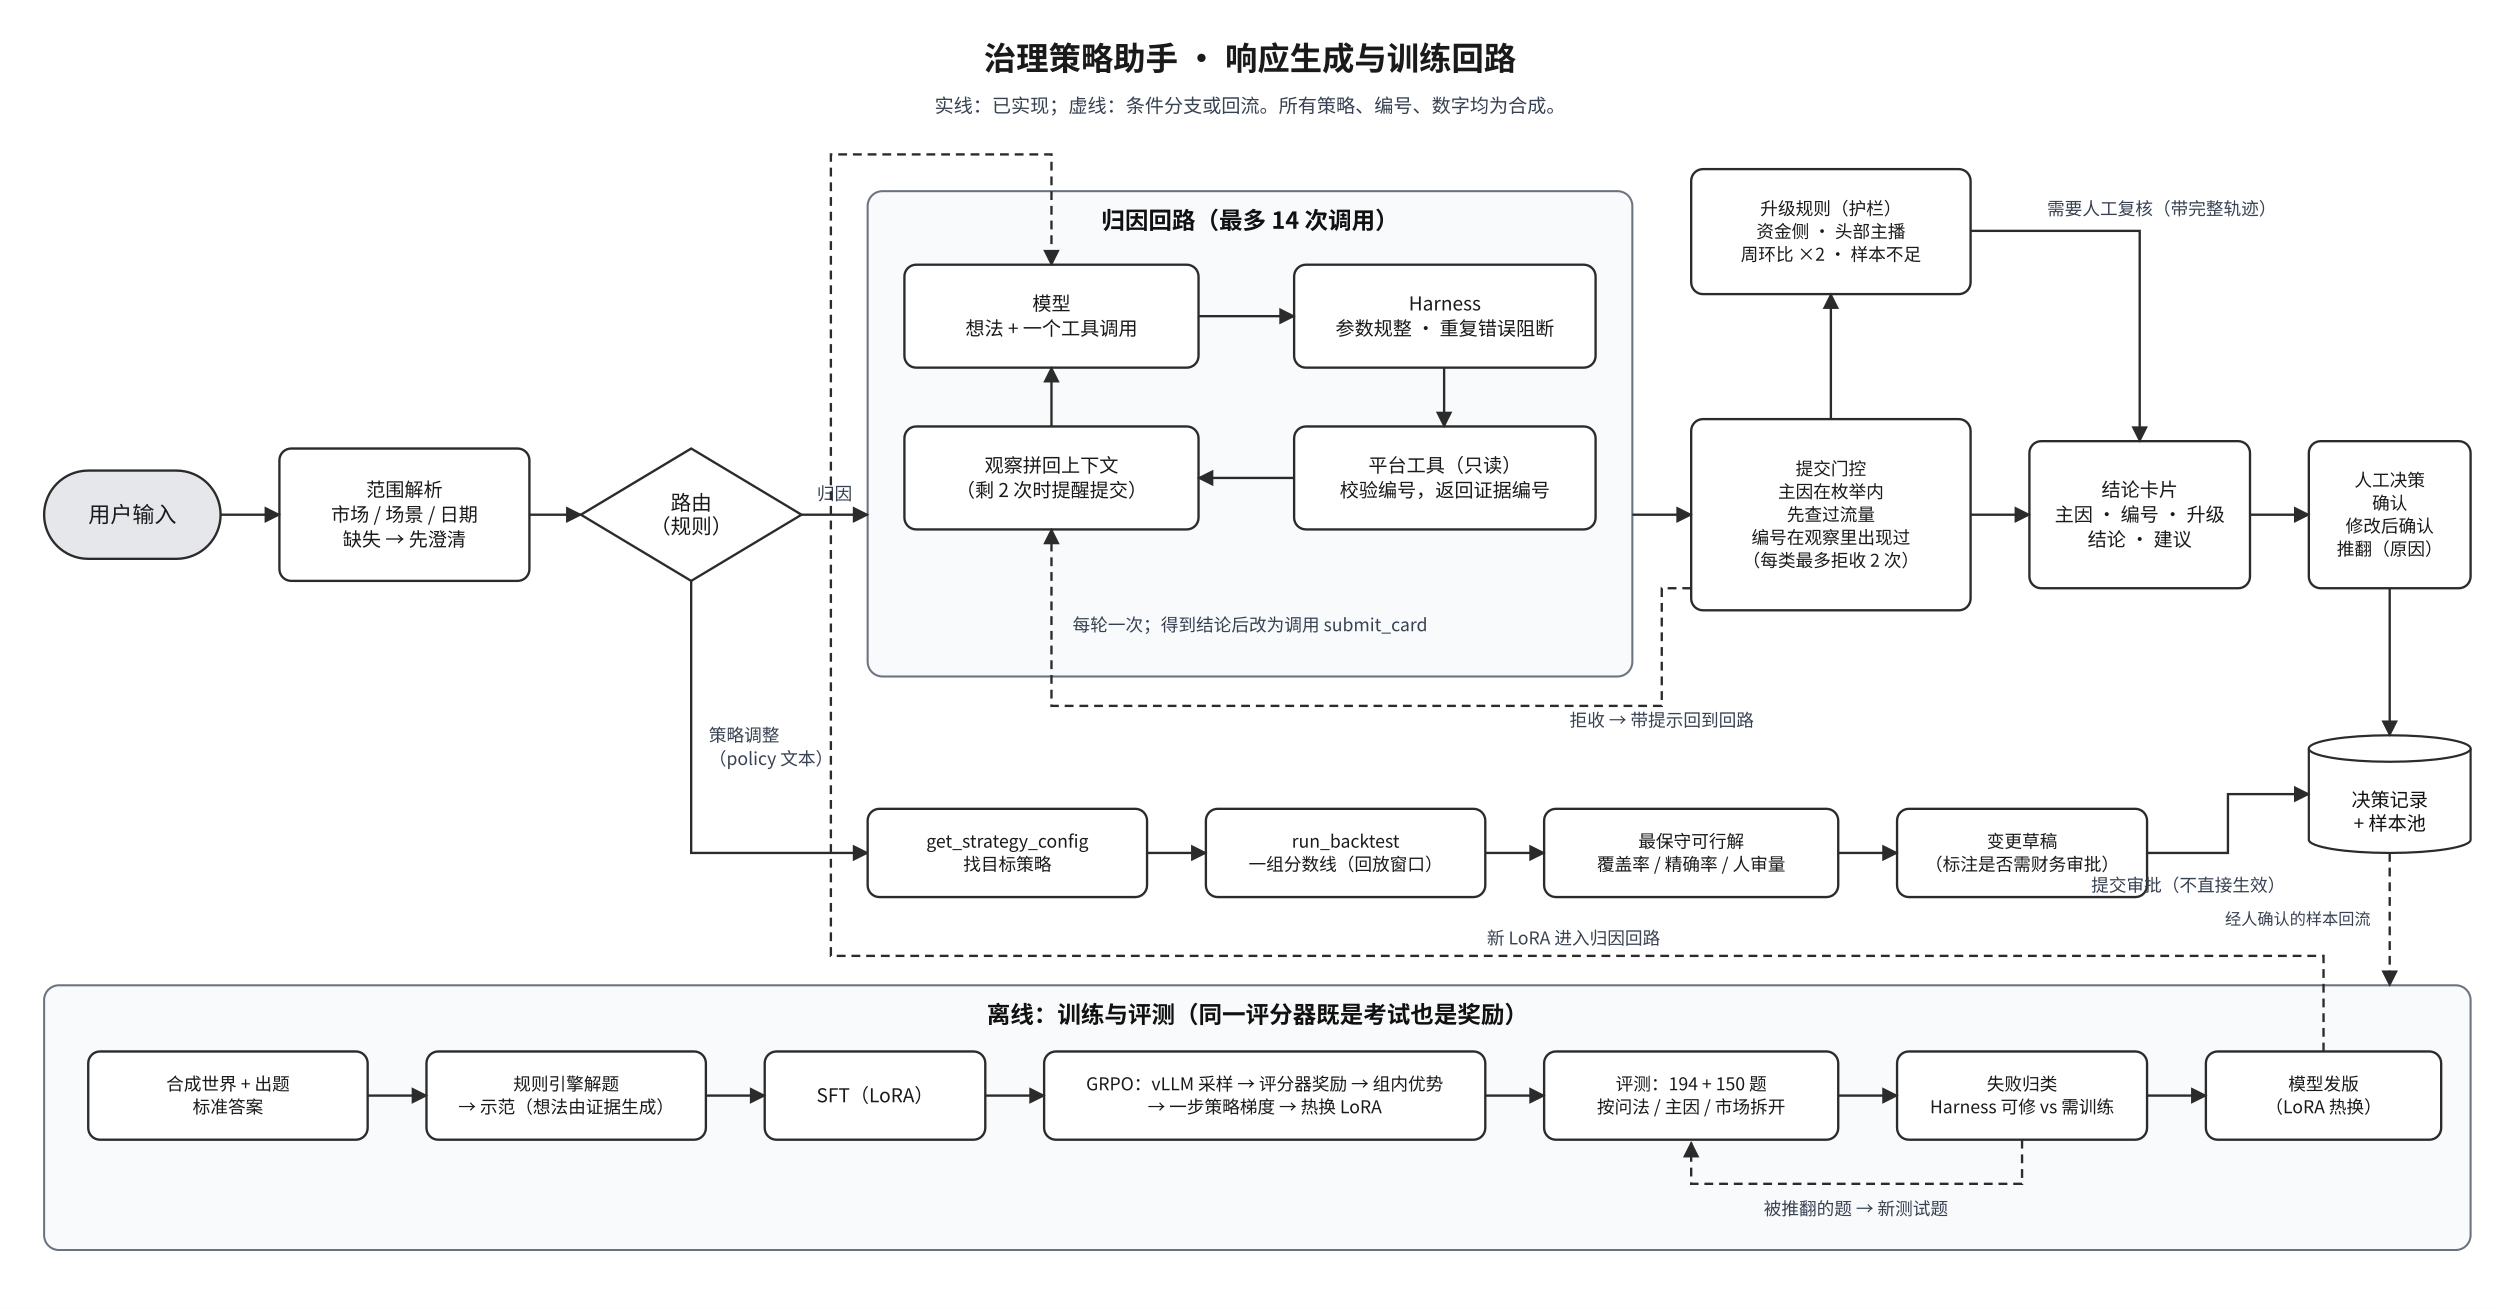
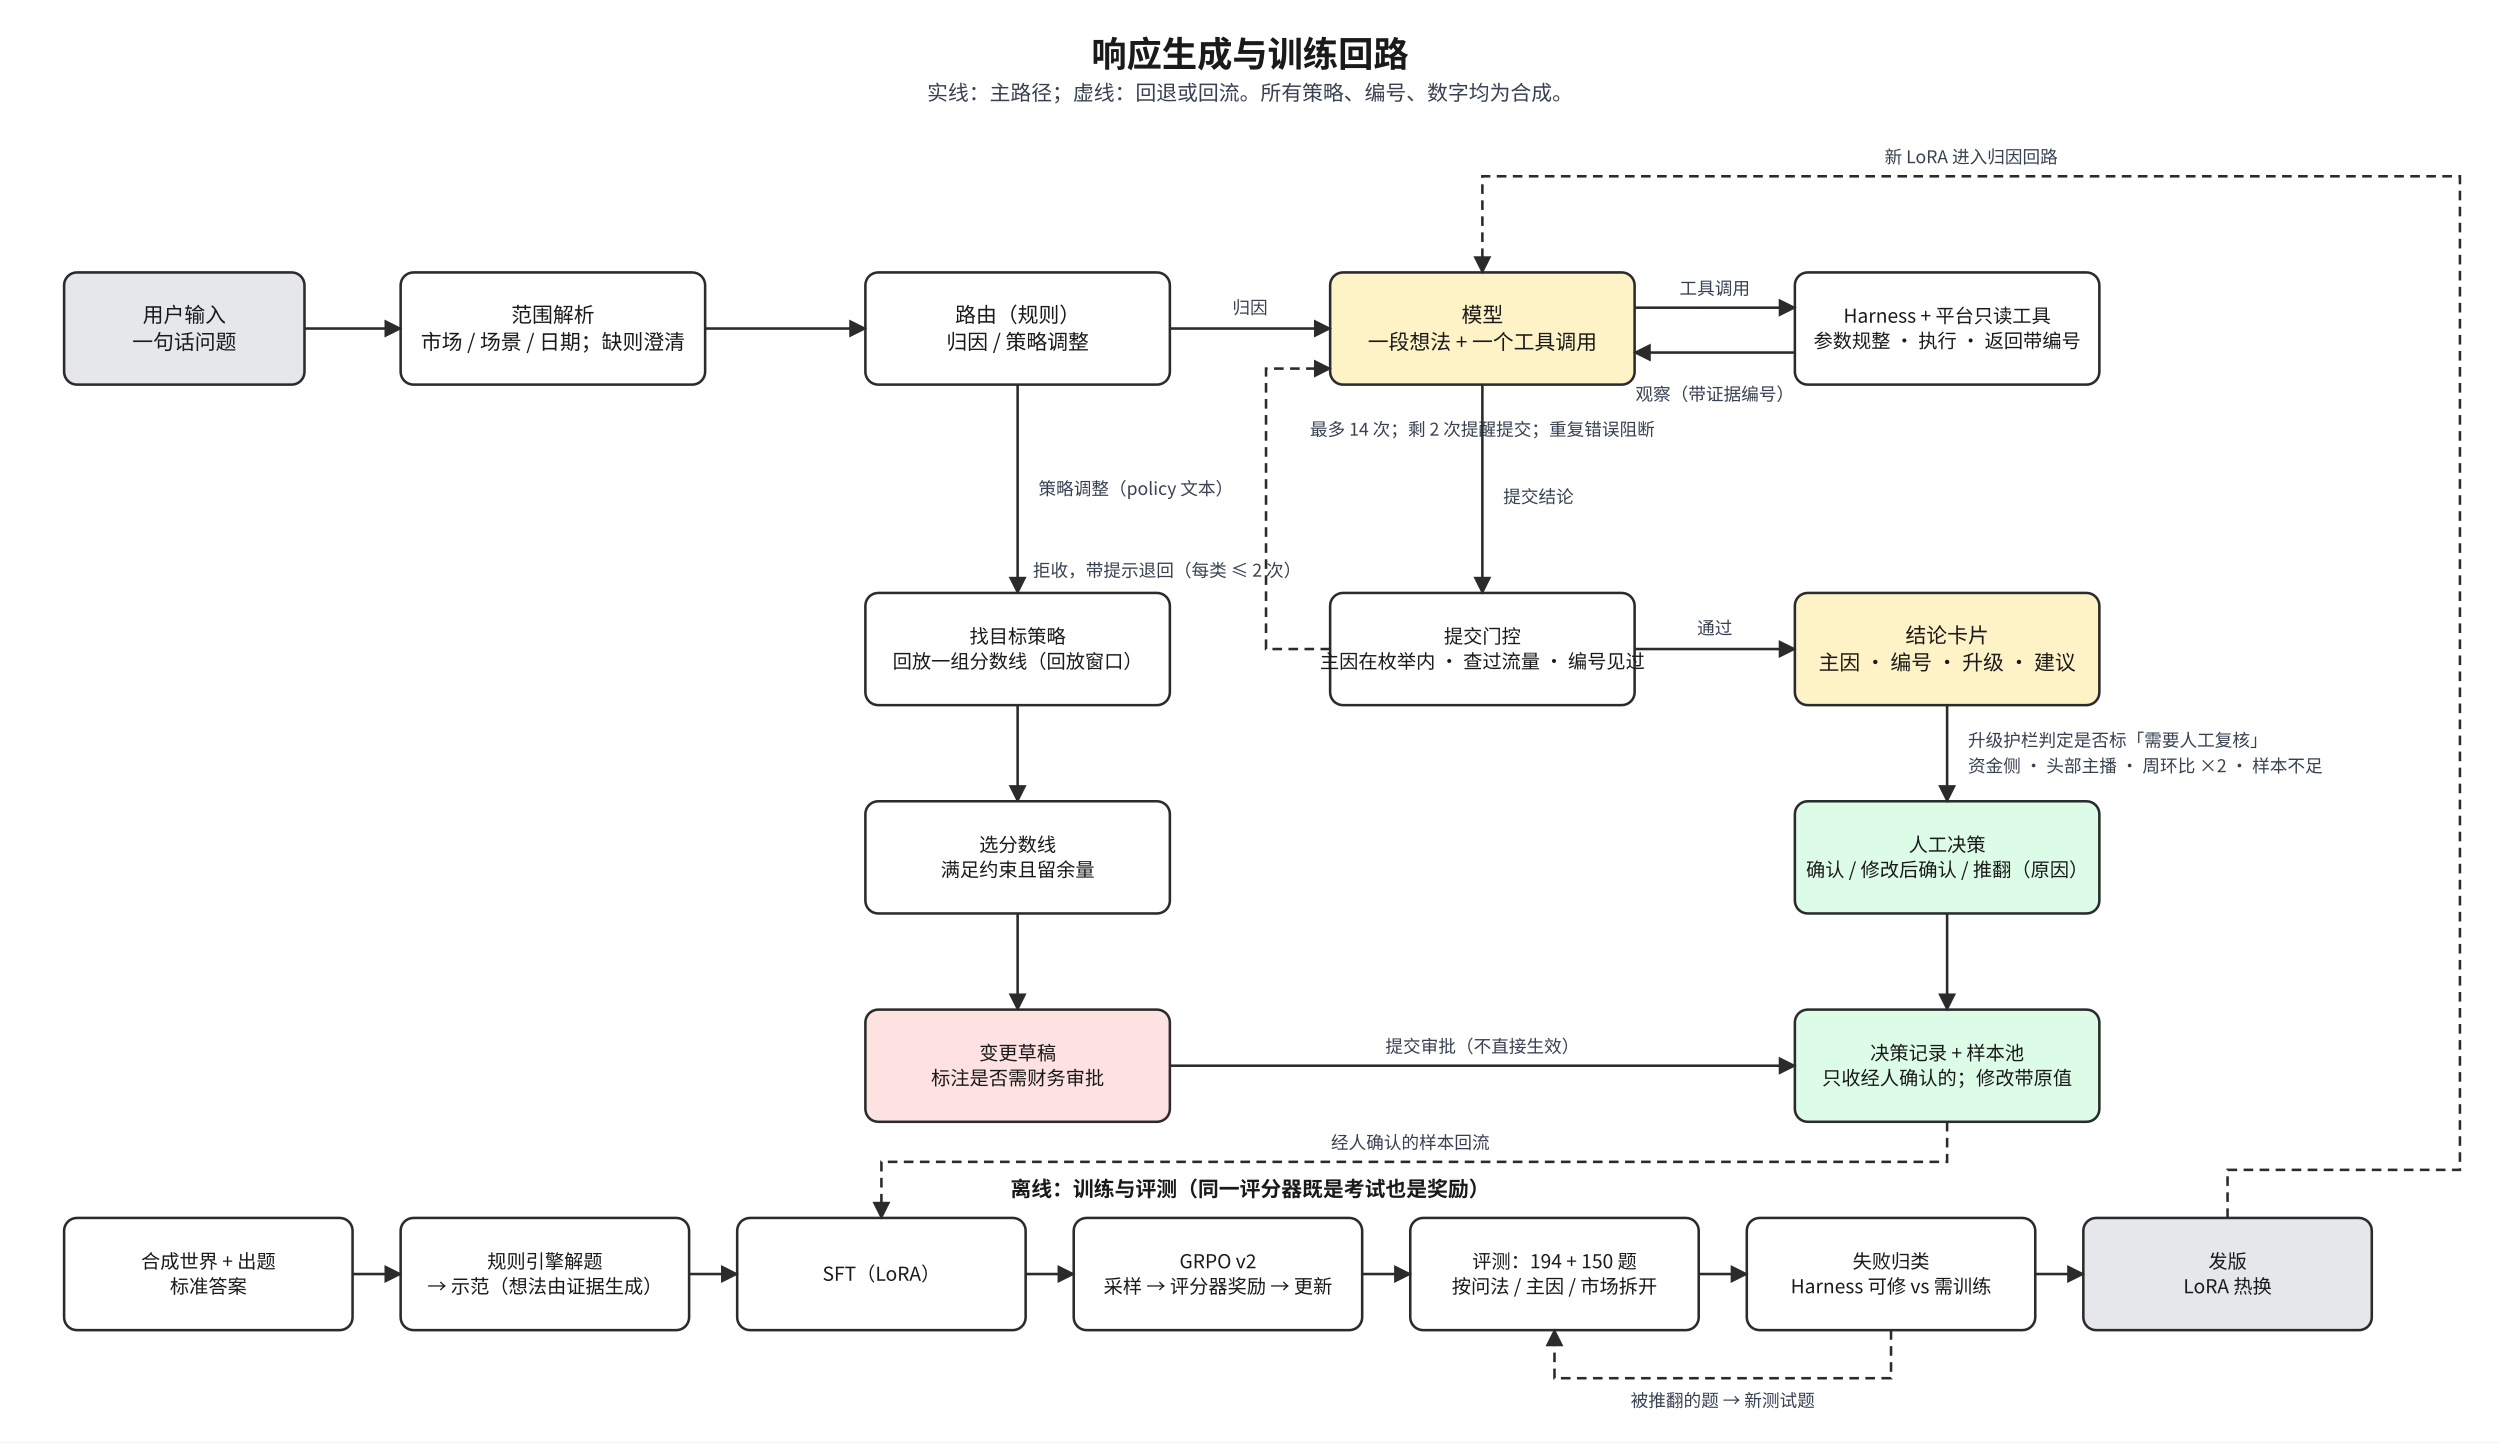
- <svg xmlns="http://www.w3.org/2000/svg" width="1700" height="890" viewBox="0 0 1700 890">
-   <rect x="0" y="0" width="1700" height="890" fill="#ffffff" />
+ <svg xmlns="http://www.w3.org/2000/svg" width="1560" height="900" viewBox="0 0 1560 900">
+   <rect x="0" y="0" width="1560" height="900" fill="#ffffff" />
  <defs>
    <marker id="arr" viewBox="0 0 10 10" refX="9" refY="5" markerWidth="7" markerHeight="7" orient="auto-start-reverse">
      <path d="M0,0 L10,5 L0,10 z" fill="#2b2b2b" />
    </marker>
  </defs>
-   <text x="850" y="40" text-anchor="middle" dominant-baseline="middle" font-family="'Noto Sans CJK SC','WenQuanYi Zen Hei','PingFang SC','Microsoft YaHei','Helvetica Neue',Arial,sans-serif" font-size="22" font-weight="600" fill="#1a1a1a">治理策略助手 · 响应生成与训练回路</text>
-   <text x="850" y="72" text-anchor="middle" dominant-baseline="middle" font-family="'Noto Sans CJK SC','WenQuanYi Zen Hei','PingFang SC','Microsoft YaHei','Helvetica Neue',Arial,sans-serif" font-size="13" font-weight="400" fill="#374151">实线：已实现；虚线：条件分支或回流。所有策略、编号、数字均为合成。</text>
-   <g transform="translate(0,-120)">
-     <rect x="30" y="440" width="120" height="60" rx="30" fill="#e5e7eb" stroke="#2b2b2b" stroke-width="1.6" />
-     <text x="90.0" y="470.0" text-anchor="middle" dominant-baseline="middle" font-family="'Noto Sans CJK SC','WenQuanYi Zen Hei','PingFang SC','Microsoft YaHei','Helvetica Neue',Arial,sans-serif" font-size="15" font-weight="400" fill="#1a1a1a">用户输入</text>
-     <rect x="190" y="425" width="170" height="90" rx="8" fill="#fff" stroke="#2b2b2b" stroke-width="1.6" />
-     <text x="275.0" y="453.1" text-anchor="middle" dominant-baseline="middle" font-family="'Noto Sans CJK SC','WenQuanYi Zen Hei','PingFang SC','Microsoft YaHei','Helvetica Neue',Arial,sans-serif" font-size="13" font-weight="400" fill="#1a1a1a">范围解析</text>
-     <text x="275.0" y="470.0" text-anchor="middle" dominant-baseline="middle" font-family="'Noto Sans CJK SC','WenQuanYi Zen Hei','PingFang SC','Microsoft YaHei','Helvetica Neue',Arial,sans-serif" font-size="13" font-weight="400" fill="#1a1a1a">市场 / 场景 / 日期</text>
-     <text x="275.0" y="486.9" text-anchor="middle" dominant-baseline="middle" font-family="'Noto Sans CJK SC','WenQuanYi Zen Hei','PingFang SC','Microsoft YaHei','Helvetica Neue',Arial,sans-serif" font-size="13" font-weight="400" fill="#1a1a1a">缺失 → 先澄清</text>
-     <polyline points="150,470 190,470" fill="none" stroke="#2b2b2b" stroke-width="1.6" marker-end="url(#arr)" />
-     <polygon points="470,425.0 545.0,470 470,515.0 395.0,470" fill="#fff" stroke="#2b2b2b" stroke-width="1.6" />
-     <text x="470" y="462.0" text-anchor="middle" dominant-baseline="middle" font-family="'Noto Sans CJK SC','WenQuanYi Zen Hei','PingFang SC','Microsoft YaHei','Helvetica Neue',Arial,sans-serif" font-size="14" font-weight="400" fill="#1a1a1a">路由</text>
-     <text x="470" y="478.0" text-anchor="middle" dominant-baseline="middle" font-family="'Noto Sans CJK SC','WenQuanYi Zen Hei','PingFang SC','Microsoft YaHei','Helvetica Neue',Arial,sans-serif" font-size="14" font-weight="400" fill="#1a1a1a">（规则）</text>
-     <polyline points="360,470 395,470" fill="none" stroke="#2b2b2b" stroke-width="1.6" marker-end="url(#arr)" />
-     <rect x="590" y="250" width="520" height="330" rx="10" fill="#f8fafc" stroke="#6b7280" stroke-width="1.4" />
-     <text x="850.0" y="270" text-anchor="middle" dominant-baseline="middle" font-family="'Noto Sans CJK SC','WenQuanYi Zen Hei','PingFang SC','Microsoft YaHei','Helvetica Neue',Arial,sans-serif" font-size="16" font-weight="600" fill="#111">归因回路（最多 14 次调用）</text>
-     <rect x="615" y="300" width="200" height="70" rx="8" fill="#fff" stroke="#2b2b2b" stroke-width="1.6" />
-     <text x="715.0" y="326.55" text-anchor="middle" dominant-baseline="middle" font-family="'Noto Sans CJK SC','WenQuanYi Zen Hei','PingFang SC','Microsoft YaHei','Helvetica Neue',Arial,sans-serif" font-size="13" font-weight="400" fill="#1a1a1a">模型</text>
-     <text x="715.0" y="343.45" text-anchor="middle" dominant-baseline="middle" font-family="'Noto Sans CJK SC','WenQuanYi Zen Hei','PingFang SC','Microsoft YaHei','Helvetica Neue',Arial,sans-serif" font-size="13" font-weight="400" fill="#1a1a1a">想法 + 一个工具调用</text>
-     <rect x="880" y="300" width="205" height="70" rx="8" fill="#fff" stroke="#2b2b2b" stroke-width="1.6" />
-     <text x="982.5" y="326.55" text-anchor="middle" dominant-baseline="middle" font-family="'Noto Sans CJK SC','WenQuanYi Zen Hei','PingFang SC','Microsoft YaHei','Helvetica Neue',Arial,sans-serif" font-size="13" font-weight="400" fill="#1a1a1a">Harness</text>
-     <text x="982.5" y="343.45" text-anchor="middle" dominant-baseline="middle" font-family="'Noto Sans CJK SC','WenQuanYi Zen Hei','PingFang SC','Microsoft YaHei','Helvetica Neue',Arial,sans-serif" font-size="13" font-weight="400" fill="#1a1a1a">参数规整 · 重复错误阻断</text>
-     <rect x="880" y="410" width="205" height="70" rx="8" fill="#fff" stroke="#2b2b2b" stroke-width="1.6" />
-     <text x="982.5" y="436.55" text-anchor="middle" dominant-baseline="middle" font-family="'Noto Sans CJK SC','WenQuanYi Zen Hei','PingFang SC','Microsoft YaHei','Helvetica Neue',Arial,sans-serif" font-size="13" font-weight="400" fill="#1a1a1a">平台工具（只读）</text>
-     <text x="982.5" y="453.45" text-anchor="middle" dominant-baseline="middle" font-family="'Noto Sans CJK SC','WenQuanYi Zen Hei','PingFang SC','Microsoft YaHei','Helvetica Neue',Arial,sans-serif" font-size="13" font-weight="400" fill="#1a1a1a">校验编号，返回证据编号</text>
-     <rect x="615" y="410" width="200" height="70" rx="8" fill="#fff" stroke="#2b2b2b" stroke-width="1.6" />
-     <text x="715.0" y="436.55" text-anchor="middle" dominant-baseline="middle" font-family="'Noto Sans CJK SC','WenQuanYi Zen Hei','PingFang SC','Microsoft YaHei','Helvetica Neue',Arial,sans-serif" font-size="13" font-weight="400" fill="#1a1a1a">观察拼回上下文</text>
-     <text x="715.0" y="453.45" text-anchor="middle" dominant-baseline="middle" font-family="'Noto Sans CJK SC','WenQuanYi Zen Hei','PingFang SC','Microsoft YaHei','Helvetica Neue',Arial,sans-serif" font-size="13" font-weight="400" fill="#1a1a1a">（剩 2 次时提醒提交）</text>
-     <polyline points="815,335 880,335" fill="none" stroke="#2b2b2b" stroke-width="1.6" marker-end="url(#arr)" />
-     <polyline points="982,370 982,410" fill="none" stroke="#2b2b2b" stroke-width="1.6" marker-end="url(#arr)" />
-     <polyline points="880,445 815,445" fill="none" stroke="#2b2b2b" stroke-width="1.6" marker-end="url(#arr)" />
-     <polyline points="715,410 715,370" fill="none" stroke="#2b2b2b" stroke-width="1.6" marker-end="url(#arr)" />
-     <text x="850" y="545" text-anchor="middle" dominant-baseline="middle" font-family="'Noto Sans CJK SC','WenQuanYi Zen Hei','PingFang SC','Microsoft YaHei','Helvetica Neue',Arial,sans-serif" font-size="12" font-weight="400" fill="#374151">每轮一次；得到结论后改为调用 submit_card</text>
-     <polyline points="545,470 590,470" fill="none" stroke="#2b2b2b" stroke-width="1.6" marker-end="url(#arr)" />
-     <text x="567.5" y="460.0" text-anchor="middle" font-family="'Noto Sans CJK SC','WenQuanYi Zen Hei','PingFang SC','Microsoft YaHei','Helvetica Neue',Arial,sans-serif" font-size="12" fill="#374151">归因</text>
-     <rect x="1150" y="405" width="190" height="130" rx="8" fill="#fff" stroke="#2b2b2b" stroke-width="1.6" />
-     <text x="1245.0" y="438.8" text-anchor="middle" dominant-baseline="middle" font-family="'Noto Sans CJK SC','WenQuanYi Zen Hei','PingFang SC','Microsoft YaHei','Helvetica Neue',Arial,sans-serif" font-size="12" font-weight="400" fill="#1a1a1a">提交门控</text>
-     <text x="1245.0" y="454.4" text-anchor="middle" dominant-baseline="middle" font-family="'Noto Sans CJK SC','WenQuanYi Zen Hei','PingFang SC','Microsoft YaHei','Helvetica Neue',Arial,sans-serif" font-size="12" font-weight="400" fill="#1a1a1a">主因在枚举内</text>
-     <text x="1245.0" y="470.0" text-anchor="middle" dominant-baseline="middle" font-family="'Noto Sans CJK SC','WenQuanYi Zen Hei','PingFang SC','Microsoft YaHei','Helvetica Neue',Arial,sans-serif" font-size="12" font-weight="400" fill="#1a1a1a">先查过流量</text>
-     <text x="1245.0" y="485.6" text-anchor="middle" dominant-baseline="middle" font-family="'Noto Sans CJK SC','WenQuanYi Zen Hei','PingFang SC','Microsoft YaHei','Helvetica Neue',Arial,sans-serif" font-size="12" font-weight="400" fill="#1a1a1a">编号在观察里出现过</text>
-     <text x="1245.0" y="501.2" text-anchor="middle" dominant-baseline="middle" font-family="'Noto Sans CJK SC','WenQuanYi Zen Hei','PingFang SC','Microsoft YaHei','Helvetica Neue',Arial,sans-serif" font-size="12" font-weight="400" fill="#1a1a1a">（每类最多拒收 2 次）</text>
-     <polyline points="1110,470 1150,470" fill="none" stroke="#2b2b2b" stroke-width="1.6" marker-end="url(#arr)" />
-     <polyline points="1150,520 1130,520 1130,600 715,600 715,480" fill="none" stroke="#2b2b2b" stroke-width="1.6" marker-end="url(#arr)" stroke-dasharray="6,4" />
-     <text x="1130" y="614" text-anchor="middle" font-family="'Noto Sans CJK SC','WenQuanYi Zen Hei','PingFang SC','Microsoft YaHei','Helvetica Neue',Arial,sans-serif" font-size="12" fill="#374151">拒收 → 带提示回到回路</text>
-     <rect x="1150" y="235" width="190" height="85" rx="8" fill="#fff" stroke="#2b2b2b" stroke-width="1.6" />
-     <text x="1245.0" y="261.9" text-anchor="middle" dominant-baseline="middle" font-family="'Noto Sans CJK SC','WenQuanYi Zen Hei','PingFang SC','Microsoft YaHei','Helvetica Neue',Arial,sans-serif" font-size="12" font-weight="400" fill="#1a1a1a">升级规则（护栏）</text>
-     <text x="1245.0" y="277.5" text-anchor="middle" dominant-baseline="middle" font-family="'Noto Sans CJK SC','WenQuanYi Zen Hei','PingFang SC','Microsoft YaHei','Helvetica Neue',Arial,sans-serif" font-size="12" font-weight="400" fill="#1a1a1a">资金侧 · 头部主播</text>
-     <text x="1245.0" y="293.1" text-anchor="middle" dominant-baseline="middle" font-family="'Noto Sans CJK SC','WenQuanYi Zen Hei','PingFang SC','Microsoft YaHei','Helvetica Neue',Arial,sans-serif" font-size="12" font-weight="400" fill="#1a1a1a">周环比 ×2 · 样本不足</text>
-     <polyline points="1245,405 1245,320" fill="none" stroke="#2b2b2b" stroke-width="1.6" marker-end="url(#arr)" />
-     <rect x="1380" y="420" width="150" height="100" rx="8" fill="#fff" stroke="#2b2b2b" stroke-width="1.6" />
-     <text x="1455.0" y="453.1" text-anchor="middle" dominant-baseline="middle" font-family="'Noto Sans CJK SC','WenQuanYi Zen Hei','PingFang SC','Microsoft YaHei','Helvetica Neue',Arial,sans-serif" font-size="13" font-weight="400" fill="#1a1a1a">结论卡片</text>
-     <text x="1455.0" y="470.0" text-anchor="middle" dominant-baseline="middle" font-family="'Noto Sans CJK SC','WenQuanYi Zen Hei','PingFang SC','Microsoft YaHei','Helvetica Neue',Arial,sans-serif" font-size="13" font-weight="400" fill="#1a1a1a">主因 · 编号 · 升级</text>
-     <text x="1455.0" y="486.9" text-anchor="middle" dominant-baseline="middle" font-family="'Noto Sans CJK SC','WenQuanYi Zen Hei','PingFang SC','Microsoft YaHei','Helvetica Neue',Arial,sans-serif" font-size="13" font-weight="400" fill="#1a1a1a">结论 · 建议</text>
-     <polyline points="1340,470 1380,470" fill="none" stroke="#2b2b2b" stroke-width="1.6" marker-end="url(#arr)" />
-     <polyline points="1340,277 1455,277 1455,420" fill="none" stroke="#2b2b2b" stroke-width="1.6" marker-end="url(#arr)" />
-     <text x="1470" y="262" text-anchor="middle" dominant-baseline="middle" font-family="'Noto Sans CJK SC','WenQuanYi Zen Hei','PingFang SC','Microsoft YaHei','Helvetica Neue',Arial,sans-serif" font-size="12" font-weight="400" fill="#374151">需要人工复核（带完整轨迹）</text>
-     <rect x="1570" y="420" width="110" height="100" rx="8" fill="#fff" stroke="#2b2b2b" stroke-width="1.6" />
-     <text x="1625.0" y="446.6" text-anchor="middle" dominant-baseline="middle" font-family="'Noto Sans CJK SC','WenQuanYi Zen Hei','PingFang SC','Microsoft YaHei','Helvetica Neue',Arial,sans-serif" font-size="12" font-weight="400" fill="#1a1a1a">人工决策</text>
-     <text x="1625.0" y="462.2" text-anchor="middle" dominant-baseline="middle" font-family="'Noto Sans CJK SC','WenQuanYi Zen Hei','PingFang SC','Microsoft YaHei','Helvetica Neue',Arial,sans-serif" font-size="12" font-weight="400" fill="#1a1a1a">确认</text>
-     <text x="1625.0" y="477.8" text-anchor="middle" dominant-baseline="middle" font-family="'Noto Sans CJK SC','WenQuanYi Zen Hei','PingFang SC','Microsoft YaHei','Helvetica Neue',Arial,sans-serif" font-size="12" font-weight="400" fill="#1a1a1a">修改后确认</text>
-     <text x="1625.0" y="493.4" text-anchor="middle" dominant-baseline="middle" font-family="'Noto Sans CJK SC','WenQuanYi Zen Hei','PingFang SC','Microsoft YaHei','Helvetica Neue',Arial,sans-serif" font-size="12" font-weight="400" fill="#1a1a1a">推翻（原因）</text>
-     <polyline points="1530,470 1570,470" fill="none" stroke="#2b2b2b" stroke-width="1.6" marker-end="url(#arr)" />
-     <path d="M1570,629 v62 a55.0,9 0 0 0 110,0 v-62" fill="#fff" stroke="#2b2b2b" stroke-width="1.5" />
-     <ellipse cx="1625.0" cy="629" rx="55.0" ry="9" fill="#fff" stroke="#2b2b2b" stroke-width="1.5" />
-     <text x="1625.0" y="664.0" text-anchor="middle" dominant-baseline="middle" font-family="'Noto Sans CJK SC','WenQuanYi Zen Hei','PingFang SC','Microsoft YaHei','Helvetica Neue',Arial,sans-serif" font-size="13" fill="#111">决策记录</text>
-     <text x="1625.0" y="680.0" text-anchor="middle" dominant-baseline="middle" font-family="'Noto Sans CJK SC','WenQuanYi Zen Hei','PingFang SC','Microsoft YaHei','Helvetica Neue',Arial,sans-serif" font-size="13" fill="#111">+ 样本池</text>
-     <polyline points="1625,520 1625,620" fill="none" stroke="#2b2b2b" stroke-width="1.6" marker-end="url(#arr)" />
-     <polyline points="470,515 470,700 590,700" fill="none" stroke="#2b2b2b" stroke-width="1.6" marker-end="url(#arr)" />
-     <text x="482" y="620" text-anchor="start" dominant-baseline="middle" font-family="'Noto Sans CJK SC','WenQuanYi Zen Hei','PingFang SC','Microsoft YaHei','Helvetica Neue',Arial,sans-serif" font-size="12" font-weight="400" fill="#374151">策略调整</text>
-     <text x="482" y="636" text-anchor="start" dominant-baseline="middle" font-family="'Noto Sans CJK SC','WenQuanYi Zen Hei','PingFang SC','Microsoft YaHei','Helvetica Neue',Arial,sans-serif" font-size="12" font-weight="400" fill="#374151">（policy 文本）</text>
-     <rect x="590" y="670" width="190" height="60" rx="8" fill="#fff" stroke="#2b2b2b" stroke-width="1.6" />
-     <text x="685.0" y="692.2" text-anchor="middle" dominant-baseline="middle" font-family="'Noto Sans CJK SC','WenQuanYi Zen Hei','PingFang SC','Microsoft YaHei','Helvetica Neue',Arial,sans-serif" font-size="12" font-weight="400" fill="#1a1a1a">get_strategy_config</text>
-     <text x="685.0" y="707.8" text-anchor="middle" dominant-baseline="middle" font-family="'Noto Sans CJK SC','WenQuanYi Zen Hei','PingFang SC','Microsoft YaHei','Helvetica Neue',Arial,sans-serif" font-size="12" font-weight="400" fill="#1a1a1a">找目标策略</text>
-     <rect x="820" y="670" width="190" height="60" rx="8" fill="#fff" stroke="#2b2b2b" stroke-width="1.6" />
-     <text x="915.0" y="692.2" text-anchor="middle" dominant-baseline="middle" font-family="'Noto Sans CJK SC','WenQuanYi Zen Hei','PingFang SC','Microsoft YaHei','Helvetica Neue',Arial,sans-serif" font-size="12" font-weight="400" fill="#1a1a1a">run_backtest</text>
-     <text x="915.0" y="707.8" text-anchor="middle" dominant-baseline="middle" font-family="'Noto Sans CJK SC','WenQuanYi Zen Hei','PingFang SC','Microsoft YaHei','Helvetica Neue',Arial,sans-serif" font-size="12" font-weight="400" fill="#1a1a1a">一组分数线（回放窗口）</text>
-     <rect x="1050" y="670" width="200" height="60" rx="8" fill="#fff" stroke="#2b2b2b" stroke-width="1.6" />
-     <text x="1150.0" y="692.2" text-anchor="middle" dominant-baseline="middle" font-family="'Noto Sans CJK SC','WenQuanYi Zen Hei','PingFang SC','Microsoft YaHei','Helvetica Neue',Arial,sans-serif" font-size="12" font-weight="400" fill="#1a1a1a">最保守可行解</text>
-     <text x="1150.0" y="707.8" text-anchor="middle" dominant-baseline="middle" font-family="'Noto Sans CJK SC','WenQuanYi Zen Hei','PingFang SC','Microsoft YaHei','Helvetica Neue',Arial,sans-serif" font-size="12" font-weight="400" fill="#1a1a1a">覆盖率 / 精确率 / 人审量</text>
-     <rect x="1290" y="670" width="170" height="60" rx="8" fill="#fff" stroke="#2b2b2b" stroke-width="1.6" />
-     <text x="1375.0" y="692.2" text-anchor="middle" dominant-baseline="middle" font-family="'Noto Sans CJK SC','WenQuanYi Zen Hei','PingFang SC','Microsoft YaHei','Helvetica Neue',Arial,sans-serif" font-size="12" font-weight="400" fill="#1a1a1a">变更草稿</text>
-     <text x="1375.0" y="707.8" text-anchor="middle" dominant-baseline="middle" font-family="'Noto Sans CJK SC','WenQuanYi Zen Hei','PingFang SC','Microsoft YaHei','Helvetica Neue',Arial,sans-serif" font-size="12" font-weight="400" fill="#1a1a1a">（标注是否需财务审批）</text>
-     <polyline points="780,700 820,700" fill="none" stroke="#2b2b2b" stroke-width="1.6" marker-end="url(#arr)" />
-     <polyline points="1010,700 1050,700" fill="none" stroke="#2b2b2b" stroke-width="1.6" marker-end="url(#arr)" />
-     <polyline points="1250,700 1290,700" fill="none" stroke="#2b2b2b" stroke-width="1.6" marker-end="url(#arr)" />
-     <polyline points="1460,700 1515,700 1515,660 1570,660" fill="none" stroke="#2b2b2b" stroke-width="1.6" marker-end="url(#arr)" />
-     <text x="1488" y="722" text-anchor="middle" dominant-baseline="middle" font-family="'Noto Sans CJK SC','WenQuanYi Zen Hei','PingFang SC','Microsoft YaHei','Helvetica Neue',Arial,sans-serif" font-size="12" font-weight="400" fill="#374151">提交审批（不直接生效）</text>
-     <rect x="30" y="790" width="1650" height="180" rx="10" fill="#f9fafb" stroke="#6b7280" stroke-width="1.4" />
-     <text x="855.0" y="810" text-anchor="middle" dominant-baseline="middle" font-family="'Noto Sans CJK SC','WenQuanYi Zen Hei','PingFang SC','Microsoft YaHei','Helvetica Neue',Arial,sans-serif" font-size="16" font-weight="600" fill="#111">离线：训练与评测（同一评分器既是考试也是奖励）</text>
-     <rect x="60" y="835" width="190" height="60" rx="8" fill="#fff" stroke="#2b2b2b" stroke-width="1.6" />
-     <text x="155.0" y="857.2" text-anchor="middle" dominant-baseline="middle" font-family="'Noto Sans CJK SC','WenQuanYi Zen Hei','PingFang SC','Microsoft YaHei','Helvetica Neue',Arial,sans-serif" font-size="12" font-weight="400" fill="#1a1a1a">合成世界 + 出题</text>
-     <text x="155.0" y="872.8" text-anchor="middle" dominant-baseline="middle" font-family="'Noto Sans CJK SC','WenQuanYi Zen Hei','PingFang SC','Microsoft YaHei','Helvetica Neue',Arial,sans-serif" font-size="12" font-weight="400" fill="#1a1a1a">标准答案</text>
-     <rect x="290" y="835" width="190" height="60" rx="8" fill="#fff" stroke="#2b2b2b" stroke-width="1.6" />
-     <text x="385.0" y="857.2" text-anchor="middle" dominant-baseline="middle" font-family="'Noto Sans CJK SC','WenQuanYi Zen Hei','PingFang SC','Microsoft YaHei','Helvetica Neue',Arial,sans-serif" font-size="12" font-weight="400" fill="#1a1a1a">规则引擎解题</text>
-     <text x="385.0" y="872.8" text-anchor="middle" dominant-baseline="middle" font-family="'Noto Sans CJK SC','WenQuanYi Zen Hei','PingFang SC','Microsoft YaHei','Helvetica Neue',Arial,sans-serif" font-size="12" font-weight="400" fill="#1a1a1a">→ 示范（想法由证据生成）</text>
-     <rect x="520" y="835" width="150" height="60" rx="8" fill="#fff" stroke="#2b2b2b" stroke-width="1.6" />
-     <text x="595.0" y="865.0" text-anchor="middle" dominant-baseline="middle" font-family="'Noto Sans CJK SC','WenQuanYi Zen Hei','PingFang SC','Microsoft YaHei','Helvetica Neue',Arial,sans-serif" font-size="13" font-weight="400" fill="#1a1a1a">SFT（LoRA）</text>
-     <rect x="710" y="835" width="300" height="60" rx="8" fill="#fff" stroke="#2b2b2b" stroke-width="1.6" />
-     <text x="860.0" y="857.2" text-anchor="middle" dominant-baseline="middle" font-family="'Noto Sans CJK SC','WenQuanYi Zen Hei','PingFang SC','Microsoft YaHei','Helvetica Neue',Arial,sans-serif" font-size="12" font-weight="400" fill="#1a1a1a">GRPO：vLLM 采样 → 评分器奖励 → 组内优势</text>
-     <text x="860.0" y="872.8" text-anchor="middle" dominant-baseline="middle" font-family="'Noto Sans CJK SC','WenQuanYi Zen Hei','PingFang SC','Microsoft YaHei','Helvetica Neue',Arial,sans-serif" font-size="12" font-weight="400" fill="#1a1a1a">→ 一步策略梯度 → 热换 LoRA</text>
-     <rect x="1050" y="835" width="200" height="60" rx="8" fill="#fff" stroke="#2b2b2b" stroke-width="1.6" />
-     <text x="1150.0" y="857.2" text-anchor="middle" dominant-baseline="middle" font-family="'Noto Sans CJK SC','WenQuanYi Zen Hei','PingFang SC','Microsoft YaHei','Helvetica Neue',Arial,sans-serif" font-size="12" font-weight="400" fill="#1a1a1a">评测：194 + 150 题</text>
-     <text x="1150.0" y="872.8" text-anchor="middle" dominant-baseline="middle" font-family="'Noto Sans CJK SC','WenQuanYi Zen Hei','PingFang SC','Microsoft YaHei','Helvetica Neue',Arial,sans-serif" font-size="12" font-weight="400" fill="#1a1a1a">按问法 / 主因 / 市场拆开</text>
-     <rect x="1290" y="835" width="170" height="60" rx="8" fill="#fff" stroke="#2b2b2b" stroke-width="1.6" />
-     <text x="1375.0" y="857.2" text-anchor="middle" dominant-baseline="middle" font-family="'Noto Sans CJK SC','WenQuanYi Zen Hei','PingFang SC','Microsoft YaHei','Helvetica Neue',Arial,sans-serif" font-size="12" font-weight="400" fill="#1a1a1a">失败归类</text>
-     <text x="1375.0" y="872.8" text-anchor="middle" dominant-baseline="middle" font-family="'Noto Sans CJK SC','WenQuanYi Zen Hei','PingFang SC','Microsoft YaHei','Helvetica Neue',Arial,sans-serif" font-size="12" font-weight="400" fill="#1a1a1a">Harness 可修 vs 需训练</text>
-     <rect x="1500" y="835" width="160" height="60" rx="8" fill="#fff" stroke="#2b2b2b" stroke-width="1.6" />
-     <text x="1580.0" y="857.2" text-anchor="middle" dominant-baseline="middle" font-family="'Noto Sans CJK SC','WenQuanYi Zen Hei','PingFang SC','Microsoft YaHei','Helvetica Neue',Arial,sans-serif" font-size="12" font-weight="400" fill="#1a1a1a">模型发版</text>
-     <text x="1580.0" y="872.8" text-anchor="middle" dominant-baseline="middle" font-family="'Noto Sans CJK SC','WenQuanYi Zen Hei','PingFang SC','Microsoft YaHei','Helvetica Neue',Arial,sans-serif" font-size="12" font-weight="400" fill="#1a1a1a">（LoRA 热换）</text>
-     <polyline points="250,865 290,865" fill="none" stroke="#2b2b2b" stroke-width="1.6" marker-end="url(#arr)" />
-     <polyline points="480,865 520,865" fill="none" stroke="#2b2b2b" stroke-width="1.6" marker-end="url(#arr)" />
-     <polyline points="670,865 710,865" fill="none" stroke="#2b2b2b" stroke-width="1.6" marker-end="url(#arr)" />
-     <polyline points="1010,865 1050,865" fill="none" stroke="#2b2b2b" stroke-width="1.6" marker-end="url(#arr)" />
-     <polyline points="1250,865 1290,865" fill="none" stroke="#2b2b2b" stroke-width="1.6" marker-end="url(#arr)" />
-     <polyline points="1460,865 1500,865" fill="none" stroke="#2b2b2b" stroke-width="1.6" marker-end="url(#arr)" />
-     <polyline points="1580,835 1580,770 565,770 565,225 715,225 715,300" fill="none" stroke="#2b2b2b" stroke-width="1.6" marker-end="url(#arr)" stroke-dasharray="6,4" />
-     <text x="1070" y="758" text-anchor="middle" dominant-baseline="middle" font-family="'Noto Sans CJK SC','WenQuanYi Zen Hei','PingFang SC','Microsoft YaHei','Helvetica Neue',Arial,sans-serif" font-size="12" font-weight="400" fill="#374151">新 LoRA 进入归因回路</text>
-     <polyline points="1625,700 1625,790" fill="none" stroke="#2b2b2b" stroke-width="1.6" marker-end="url(#arr)" stroke-dasharray="6,4" />
-     <text x="1612" y="745" text-anchor="end" dominant-baseline="middle" font-family="'Noto Sans CJK SC','WenQuanYi Zen Hei','PingFang SC','Microsoft YaHei','Helvetica Neue',Arial,sans-serif" font-size="11" font-weight="400" fill="#374151">经人确认的样本回流</text>
-     <polyline points="1375,895 1375,925 1150,925 1150,897" fill="none" stroke="#2b2b2b" stroke-width="1.6" marker-end="url(#arr)" stroke-dasharray="6,4" />
-     <text x="1262" y="942" text-anchor="middle" dominant-baseline="middle" font-family="'Noto Sans CJK SC','WenQuanYi Zen Hei','PingFang SC','Microsoft YaHei','Helvetica Neue',Arial,sans-serif" font-size="12" font-weight="400" fill="#374151">被推翻的题 → 新测试题</text>
+   <text x="780" y="34" text-anchor="middle" dominant-baseline="middle" font-family="'Noto Sans CJK SC','WenQuanYi Zen Hei','PingFang SC','Microsoft YaHei','Helvetica Neue',Arial,sans-serif" font-size="22" font-weight="600" fill="#1a1a1a">响应生成与训练回路</text>
+   <text x="780" y="58" text-anchor="middle" dominant-baseline="middle" font-family="'Noto Sans CJK SC','WenQuanYi Zen Hei','PingFang SC','Microsoft YaHei','Helvetica Neue',Arial,sans-serif" font-size="13" font-weight="400" fill="#374151">实线：主路径；虚线：回退或回流。所有策略、编号、数字均为合成。</text>
+   <g transform="translate(0,70)">
+     <rect x="40" y="100" width="150" height="70" rx="8" fill="#e5e7eb" stroke="#2b2b2b" stroke-width="1.6" />
+     <text x="115.0" y="126.55" text-anchor="middle" dominant-baseline="middle" font-family="'Noto Sans CJK SC','WenQuanYi Zen Hei','PingFang SC','Microsoft YaHei','Helvetica Neue',Arial,sans-serif" font-size="13" font-weight="400" fill="#1a1a1a">用户输入</text>
+     <text x="115.0" y="143.45" text-anchor="middle" dominant-baseline="middle" font-family="'Noto Sans CJK SC','WenQuanYi Zen Hei','PingFang SC','Microsoft YaHei','Helvetica Neue',Arial,sans-serif" font-size="13" font-weight="400" fill="#1a1a1a">一句话问题</text>
+     <rect x="250" y="100" width="190" height="70" rx="8" fill="#fff" stroke="#2b2b2b" stroke-width="1.6" />
+     <text x="345.0" y="126.55" text-anchor="middle" dominant-baseline="middle" font-family="'Noto Sans CJK SC','WenQuanYi Zen Hei','PingFang SC','Microsoft YaHei','Helvetica Neue',Arial,sans-serif" font-size="13" font-weight="400" fill="#1a1a1a">范围解析</text>
+     <text x="345.0" y="143.45" text-anchor="middle" dominant-baseline="middle" font-family="'Noto Sans CJK SC','WenQuanYi Zen Hei','PingFang SC','Microsoft YaHei','Helvetica Neue',Arial,sans-serif" font-size="13" font-weight="400" fill="#1a1a1a">市场 / 场景 / 日期；缺则澄清</text>
+     <rect x="540" y="100" width="190" height="70" rx="8" fill="#fff" stroke="#2b2b2b" stroke-width="1.6" />
+     <text x="635.0" y="126.55" text-anchor="middle" dominant-baseline="middle" font-family="'Noto Sans CJK SC','WenQuanYi Zen Hei','PingFang SC','Microsoft YaHei','Helvetica Neue',Arial,sans-serif" font-size="13" font-weight="400" fill="#1a1a1a">路由（规则）</text>
+     <text x="635.0" y="143.45" text-anchor="middle" dominant-baseline="middle" font-family="'Noto Sans CJK SC','WenQuanYi Zen Hei','PingFang SC','Microsoft YaHei','Helvetica Neue',Arial,sans-serif" font-size="13" font-weight="400" fill="#1a1a1a">归因 / 策略调整</text>
+     <rect x="830" y="100" width="190" height="70" rx="8" fill="#fef3c7" stroke="#2b2b2b" stroke-width="1.6" />
+     <text x="925.0" y="126.55" text-anchor="middle" dominant-baseline="middle" font-family="'Noto Sans CJK SC','WenQuanYi Zen Hei','PingFang SC','Microsoft YaHei','Helvetica Neue',Arial,sans-serif" font-size="13" font-weight="400" fill="#1a1a1a">模型</text>
+     <text x="925.0" y="143.45" text-anchor="middle" dominant-baseline="middle" font-family="'Noto Sans CJK SC','WenQuanYi Zen Hei','PingFang SC','Microsoft YaHei','Helvetica Neue',Arial,sans-serif" font-size="13" font-weight="400" fill="#1a1a1a">一段想法 + 一个工具调用</text>
+     <rect x="1120" y="100" width="190" height="70" rx="8" fill="#fff" stroke="#2b2b2b" stroke-width="1.6" />
+     <text x="1215.0" y="127.2" text-anchor="middle" dominant-baseline="middle" font-family="'Noto Sans CJK SC','WenQuanYi Zen Hei','PingFang SC','Microsoft YaHei','Helvetica Neue',Arial,sans-serif" font-size="12" font-weight="400" fill="#1a1a1a">Harness + 平台只读工具</text>
+     <text x="1215.0" y="142.8" text-anchor="middle" dominant-baseline="middle" font-family="'Noto Sans CJK SC','WenQuanYi Zen Hei','PingFang SC','Microsoft YaHei','Helvetica Neue',Arial,sans-serif" font-size="12" font-weight="400" fill="#1a1a1a">参数规整 · 执行 · 返回带编号</text>
+     <polyline points="190,135 250,135" fill="none" stroke="#2b2b2b" stroke-width="1.6" marker-end="url(#arr)" />
+     <polyline points="440,135 540,135" fill="none" stroke="#2b2b2b" stroke-width="1.6" marker-end="url(#arr)" />
+     <polyline points="730,135 830,135" fill="none" stroke="#2b2b2b" stroke-width="1.6" marker-end="url(#arr)" />
+     <text x="780" y="122" text-anchor="middle" dominant-baseline="middle" font-family="'Noto Sans CJK SC','WenQuanYi Zen Hei','PingFang SC','Microsoft YaHei','Helvetica Neue',Arial,sans-serif" font-size="11" font-weight="400" fill="#374151">归因</text>
+     <polyline points="1020,122 1120,122" fill="none" stroke="#2b2b2b" stroke-width="1.6" marker-end="url(#arr)" />
+     <text x="1070" y="110" text-anchor="middle" dominant-baseline="middle" font-family="'Noto Sans CJK SC','WenQuanYi Zen Hei','PingFang SC','Microsoft YaHei','Helvetica Neue',Arial,sans-serif" font-size="11" font-weight="400" fill="#374151">工具调用</text>
+     <polyline points="1120,150 1020,150" fill="none" stroke="#2b2b2b" stroke-width="1.6" marker-end="url(#arr)" />
+     <text x="1070" y="176" text-anchor="middle" dominant-baseline="middle" font-family="'Noto Sans CJK SC','WenQuanYi Zen Hei','PingFang SC','Microsoft YaHei','Helvetica Neue',Arial,sans-serif" font-size="11" font-weight="400" fill="#374151">观察（带证据编号）</text>
+     <text x="925" y="198" text-anchor="middle" dominant-baseline="middle" font-family="'Noto Sans CJK SC','WenQuanYi Zen Hei','PingFang SC','Microsoft YaHei','Helvetica Neue',Arial,sans-serif" font-size="11" font-weight="400" fill="#374151">最多 14 次；剩 2 次提醒提交；重复错误阻断</text>
+     <rect x="830" y="300" width="190" height="70" rx="8" fill="#fff" stroke="#2b2b2b" stroke-width="1.6" />
+     <text x="925.0" y="327.2" text-anchor="middle" dominant-baseline="middle" font-family="'Noto Sans CJK SC','WenQuanYi Zen Hei','PingFang SC','Microsoft YaHei','Helvetica Neue',Arial,sans-serif" font-size="12" font-weight="400" fill="#1a1a1a">提交门控</text>
+     <text x="925.0" y="342.8" text-anchor="middle" dominant-baseline="middle" font-family="'Noto Sans CJK SC','WenQuanYi Zen Hei','PingFang SC','Microsoft YaHei','Helvetica Neue',Arial,sans-serif" font-size="12" font-weight="400" fill="#1a1a1a">主因在枚举内 · 查过流量 · 编号见过</text>
+     <rect x="1120" y="300" width="190" height="70" rx="8" fill="#fef3c7" stroke="#2b2b2b" stroke-width="1.6" />
+     <text x="1215.0" y="326.55" text-anchor="middle" dominant-baseline="middle" font-family="'Noto Sans CJK SC','WenQuanYi Zen Hei','PingFang SC','Microsoft YaHei','Helvetica Neue',Arial,sans-serif" font-size="13" font-weight="400" fill="#1a1a1a">结论卡片</text>
+     <text x="1215.0" y="343.45" text-anchor="middle" dominant-baseline="middle" font-family="'Noto Sans CJK SC','WenQuanYi Zen Hei','PingFang SC','Microsoft YaHei','Helvetica Neue',Arial,sans-serif" font-size="13" font-weight="400" fill="#1a1a1a">主因 · 编号 · 升级 · 建议</text>
+     <polyline points="925,170 925,300" fill="none" stroke="#2b2b2b" stroke-width="1.6" marker-end="url(#arr)" />
+     <text x="938" y="240" text-anchor="start" dominant-baseline="middle" font-family="'Noto Sans CJK SC','WenQuanYi Zen Hei','PingFang SC','Microsoft YaHei','Helvetica Neue',Arial,sans-serif" font-size="11" font-weight="400" fill="#374151">提交结论</text>
+     <polyline points="1020,335 1120,335" fill="none" stroke="#2b2b2b" stroke-width="1.6" marker-end="url(#arr)" />
+     <text x="1070" y="322" text-anchor="middle" dominant-baseline="middle" font-family="'Noto Sans CJK SC','WenQuanYi Zen Hei','PingFang SC','Microsoft YaHei','Helvetica Neue',Arial,sans-serif" font-size="11" font-weight="400" fill="#374151">通过</text>
+     <polyline points="830,335 790,335 790,160 830,160" fill="none" stroke="#2b2b2b" stroke-width="1.6" marker-end="url(#arr)" stroke-dasharray="6,4" />
+     <text x="812" y="286" text-anchor="end" dominant-baseline="middle" font-family="'Noto Sans CJK SC','WenQuanYi Zen Hei','PingFang SC','Microsoft YaHei','Helvetica Neue',Arial,sans-serif" font-size="11" font-weight="400" fill="#374151">拒收，带提示退回（每类 ≤ 2 次）</text>
+     <rect x="1120" y="430" width="190" height="70" rx="8" fill="#dcfce7" stroke="#2b2b2b" stroke-width="1.6" />
+     <text x="1215.0" y="457.2" text-anchor="middle" dominant-baseline="middle" font-family="'Noto Sans CJK SC','WenQuanYi Zen Hei','PingFang SC','Microsoft YaHei','Helvetica Neue',Arial,sans-serif" font-size="12" font-weight="400" fill="#1a1a1a">人工决策</text>
+     <text x="1215.0" y="472.8" text-anchor="middle" dominant-baseline="middle" font-family="'Noto Sans CJK SC','WenQuanYi Zen Hei','PingFang SC','Microsoft YaHei','Helvetica Neue',Arial,sans-serif" font-size="12" font-weight="400" fill="#1a1a1a">确认 / 修改后确认 / 推翻（原因）</text>
+     <polyline points="1215,370 1215,430" fill="none" stroke="#2b2b2b" stroke-width="1.6" marker-end="url(#arr)" />
+     <text x="1228" y="392" text-anchor="start" dominant-baseline="middle" font-family="'Noto Sans CJK SC','WenQuanYi Zen Hei','PingFang SC','Microsoft YaHei','Helvetica Neue',Arial,sans-serif" font-size="11" font-weight="400" fill="#374151">升级护栏判定是否标「需要人工复核」</text>
+     <text x="1228" y="408" text-anchor="start" dominant-baseline="middle" font-family="'Noto Sans CJK SC','WenQuanYi Zen Hei','PingFang SC','Microsoft YaHei','Helvetica Neue',Arial,sans-serif" font-size="11" font-weight="400" fill="#374151">资金侧 · 头部主播 · 周环比 ×2 · 样本不足</text>
+     <rect x="1120" y="560" width="190" height="70" rx="8" fill="#dcfce7" stroke="#2b2b2b" stroke-width="1.6" />
+     <text x="1215.0" y="587.2" text-anchor="middle" dominant-baseline="middle" font-family="'Noto Sans CJK SC','WenQuanYi Zen Hei','PingFang SC','Microsoft YaHei','Helvetica Neue',Arial,sans-serif" font-size="12" font-weight="400" fill="#1a1a1a">决策记录 + 样本池</text>
+     <text x="1215.0" y="602.8" text-anchor="middle" dominant-baseline="middle" font-family="'Noto Sans CJK SC','WenQuanYi Zen Hei','PingFang SC','Microsoft YaHei','Helvetica Neue',Arial,sans-serif" font-size="12" font-weight="400" fill="#1a1a1a">只收经人确认的；修改带原值</text>
+     <polyline points="1215,500 1215,560" fill="none" stroke="#2b2b2b" stroke-width="1.6" marker-end="url(#arr)" />
+     <polyline points="635,170 635,300" fill="none" stroke="#2b2b2b" stroke-width="1.6" marker-end="url(#arr)" />
+     <text x="648" y="235" text-anchor="start" dominant-baseline="middle" font-family="'Noto Sans CJK SC','WenQuanYi Zen Hei','PingFang SC','Microsoft YaHei','Helvetica Neue',Arial,sans-serif" font-size="11" font-weight="400" fill="#374151">策略调整（policy 文本）</text>
+     <rect x="540" y="300" width="190" height="70" rx="8" fill="#fff" stroke="#2b2b2b" stroke-width="1.6" />
+     <text x="635.0" y="327.2" text-anchor="middle" dominant-baseline="middle" font-family="'Noto Sans CJK SC','WenQuanYi Zen Hei','PingFang SC','Microsoft YaHei','Helvetica Neue',Arial,sans-serif" font-size="12" font-weight="400" fill="#1a1a1a">找目标策略</text>
+     <text x="635.0" y="342.8" text-anchor="middle" dominant-baseline="middle" font-family="'Noto Sans CJK SC','WenQuanYi Zen Hei','PingFang SC','Microsoft YaHei','Helvetica Neue',Arial,sans-serif" font-size="12" font-weight="400" fill="#1a1a1a">回放一组分数线（回放窗口）</text>
+     <polyline points="635,370 635,430" fill="none" stroke="#2b2b2b" stroke-width="1.6" marker-end="url(#arr)" />
+     <rect x="540" y="430" width="190" height="70" rx="8" fill="#fff" stroke="#2b2b2b" stroke-width="1.6" />
+     <text x="635.0" y="457.2" text-anchor="middle" dominant-baseline="middle" font-family="'Noto Sans CJK SC','WenQuanYi Zen Hei','PingFang SC','Microsoft YaHei','Helvetica Neue',Arial,sans-serif" font-size="12" font-weight="400" fill="#1a1a1a">选分数线</text>
+     <text x="635.0" y="472.8" text-anchor="middle" dominant-baseline="middle" font-family="'Noto Sans CJK SC','WenQuanYi Zen Hei','PingFang SC','Microsoft YaHei','Helvetica Neue',Arial,sans-serif" font-size="12" font-weight="400" fill="#1a1a1a">满足约束且留余量</text>
+     <polyline points="635,500 635,560" fill="none" stroke="#2b2b2b" stroke-width="1.6" marker-end="url(#arr)" />
+     <rect x="540" y="560" width="190" height="70" rx="8" fill="#fee2e2" stroke="#2b2b2b" stroke-width="1.6" />
+     <text x="635.0" y="587.2" text-anchor="middle" dominant-baseline="middle" font-family="'Noto Sans CJK SC','WenQuanYi Zen Hei','PingFang SC','Microsoft YaHei','Helvetica Neue',Arial,sans-serif" font-size="12" font-weight="400" fill="#1a1a1a">变更草稿</text>
+     <text x="635.0" y="602.8" text-anchor="middle" dominant-baseline="middle" font-family="'Noto Sans CJK SC','WenQuanYi Zen Hei','PingFang SC','Microsoft YaHei','Helvetica Neue',Arial,sans-serif" font-size="12" font-weight="400" fill="#1a1a1a">标注是否需财务审批</text>
+     <polyline points="730,595 1120,595" fill="none" stroke="#2b2b2b" stroke-width="1.6" marker-end="url(#arr)" />
+     <text x="925" y="583" text-anchor="middle" dominant-baseline="middle" font-family="'Noto Sans CJK SC','WenQuanYi Zen Hei','PingFang SC','Microsoft YaHei','Helvetica Neue',Arial,sans-serif" font-size="11" font-weight="400" fill="#374151">提交审批（不直接生效）</text>
+     <text x="780" y="672" text-anchor="middle" dominant-baseline="middle" font-family="'Noto Sans CJK SC','WenQuanYi Zen Hei','PingFang SC','Microsoft YaHei','Helvetica Neue',Arial,sans-serif" font-size="13" font-weight="600" fill="#1a1a1a">离线：训练与评测（同一评分器既是考试也是奖励）</text>
+     <rect x="40" y="690" width="180" height="70" rx="8" fill="#fff" stroke="#2b2b2b" stroke-width="1.6" />
+     <text x="130.0" y="717.2" text-anchor="middle" dominant-baseline="middle" font-family="'Noto Sans CJK SC','WenQuanYi Zen Hei','PingFang SC','Microsoft YaHei','Helvetica Neue',Arial,sans-serif" font-size="12" font-weight="400" fill="#1a1a1a">合成世界 + 出题</text>
+     <text x="130.0" y="732.8" text-anchor="middle" dominant-baseline="middle" font-family="'Noto Sans CJK SC','WenQuanYi Zen Hei','PingFang SC','Microsoft YaHei','Helvetica Neue',Arial,sans-serif" font-size="12" font-weight="400" fill="#1a1a1a">标准答案</text>
+     <rect x="250" y="690" width="180" height="70" rx="8" fill="#fff" stroke="#2b2b2b" stroke-width="1.6" />
+     <text x="340.0" y="717.2" text-anchor="middle" dominant-baseline="middle" font-family="'Noto Sans CJK SC','WenQuanYi Zen Hei','PingFang SC','Microsoft YaHei','Helvetica Neue',Arial,sans-serif" font-size="12" font-weight="400" fill="#1a1a1a">规则引擎解题</text>
+     <text x="340.0" y="732.8" text-anchor="middle" dominant-baseline="middle" font-family="'Noto Sans CJK SC','WenQuanYi Zen Hei','PingFang SC','Microsoft YaHei','Helvetica Neue',Arial,sans-serif" font-size="12" font-weight="400" fill="#1a1a1a">→ 示范（想法由证据生成）</text>
+     <polyline points="220,725 250,725" fill="none" stroke="#2b2b2b" stroke-width="1.6" marker-end="url(#arr)" />
+     <rect x="460" y="690" width="180" height="70" rx="8" fill="#fff" stroke="#2b2b2b" stroke-width="1.6" />
+     <text x="550.0" y="725.0" text-anchor="middle" dominant-baseline="middle" font-family="'Noto Sans CJK SC','WenQuanYi Zen Hei','PingFang SC','Microsoft YaHei','Helvetica Neue',Arial,sans-serif" font-size="12" font-weight="400" fill="#1a1a1a">SFT（LoRA）</text>
+     <polyline points="430,725 460,725" fill="none" stroke="#2b2b2b" stroke-width="1.6" marker-end="url(#arr)" />
+     <rect x="670" y="690" width="180" height="70" rx="8" fill="#fff" stroke="#2b2b2b" stroke-width="1.6" />
+     <text x="760.0" y="717.2" text-anchor="middle" dominant-baseline="middle" font-family="'Noto Sans CJK SC','WenQuanYi Zen Hei','PingFang SC','Microsoft YaHei','Helvetica Neue',Arial,sans-serif" font-size="12" font-weight="400" fill="#1a1a1a">GRPO v2</text>
+     <text x="760.0" y="732.8" text-anchor="middle" dominant-baseline="middle" font-family="'Noto Sans CJK SC','WenQuanYi Zen Hei','PingFang SC','Microsoft YaHei','Helvetica Neue',Arial,sans-serif" font-size="12" font-weight="400" fill="#1a1a1a">采样 → 评分器奖励 → 更新</text>
+     <polyline points="640,725 670,725" fill="none" stroke="#2b2b2b" stroke-width="1.6" marker-end="url(#arr)" />
+     <rect x="880" y="690" width="180" height="70" rx="8" fill="#fff" stroke="#2b2b2b" stroke-width="1.6" />
+     <text x="970.0" y="717.2" text-anchor="middle" dominant-baseline="middle" font-family="'Noto Sans CJK SC','WenQuanYi Zen Hei','PingFang SC','Microsoft YaHei','Helvetica Neue',Arial,sans-serif" font-size="12" font-weight="400" fill="#1a1a1a">评测：194 + 150 题</text>
+     <text x="970.0" y="732.8" text-anchor="middle" dominant-baseline="middle" font-family="'Noto Sans CJK SC','WenQuanYi Zen Hei','PingFang SC','Microsoft YaHei','Helvetica Neue',Arial,sans-serif" font-size="12" font-weight="400" fill="#1a1a1a">按问法 / 主因 / 市场拆开</text>
+     <polyline points="850,725 880,725" fill="none" stroke="#2b2b2b" stroke-width="1.6" marker-end="url(#arr)" />
+     <rect x="1090" y="690" width="180" height="70" rx="8" fill="#fff" stroke="#2b2b2b" stroke-width="1.6" />
+     <text x="1180.0" y="717.2" text-anchor="middle" dominant-baseline="middle" font-family="'Noto Sans CJK SC','WenQuanYi Zen Hei','PingFang SC','Microsoft YaHei','Helvetica Neue',Arial,sans-serif" font-size="12" font-weight="400" fill="#1a1a1a">失败归类</text>
+     <text x="1180.0" y="732.8" text-anchor="middle" dominant-baseline="middle" font-family="'Noto Sans CJK SC','WenQuanYi Zen Hei','PingFang SC','Microsoft YaHei','Helvetica Neue',Arial,sans-serif" font-size="12" font-weight="400" fill="#1a1a1a">Harness 可修 vs 需训练</text>
+     <polyline points="1060,725 1090,725" fill="none" stroke="#2b2b2b" stroke-width="1.6" marker-end="url(#arr)" />
+     <rect x="1300" y="690" width="180" height="70" rx="8" fill="#e5e7eb" stroke="#2b2b2b" stroke-width="1.6" />
+     <text x="1390.0" y="717.2" text-anchor="middle" dominant-baseline="middle" font-family="'Noto Sans CJK SC','WenQuanYi Zen Hei','PingFang SC','Microsoft YaHei','Helvetica Neue',Arial,sans-serif" font-size="12" font-weight="400" fill="#1a1a1a">发版</text>
+     <text x="1390.0" y="732.8" text-anchor="middle" dominant-baseline="middle" font-family="'Noto Sans CJK SC','WenQuanYi Zen Hei','PingFang SC','Microsoft YaHei','Helvetica Neue',Arial,sans-serif" font-size="12" font-weight="400" fill="#1a1a1a">LoRA 热换</text>
+     <polyline points="1270,725 1300,725" fill="none" stroke="#2b2b2b" stroke-width="1.6" marker-end="url(#arr)" />
+     <polyline points="1390,690 1390,660 1535,660 1535,40 925,40 925,100" fill="none" stroke="#2b2b2b" stroke-width="1.6" marker-end="url(#arr)" stroke-dasharray="6,4" />
+     <text x="1230" y="28" text-anchor="middle" dominant-baseline="middle" font-family="'Noto Sans CJK SC','WenQuanYi Zen Hei','PingFang SC','Microsoft YaHei','Helvetica Neue',Arial,sans-serif" font-size="11" font-weight="400" fill="#374151">新 LoRA 进入归因回路</text>
+     <polyline points="1215,630 1215,655 550,655 550,690" fill="none" stroke="#2b2b2b" stroke-width="1.6" marker-end="url(#arr)" stroke-dasharray="6,4" />
+     <text x="880" y="643" text-anchor="middle" dominant-baseline="middle" font-family="'Noto Sans CJK SC','WenQuanYi Zen Hei','PingFang SC','Microsoft YaHei','Helvetica Neue',Arial,sans-serif" font-size="11" font-weight="400" fill="#374151">经人确认的样本回流</text>
+     <polyline points="1180,760 1180,790 970,790 970,760" fill="none" stroke="#2b2b2b" stroke-width="1.6" marker-end="url(#arr)" stroke-dasharray="6,4" />
+     <text x="1075" y="804" text-anchor="middle" dominant-baseline="middle" font-family="'Noto Sans CJK SC','WenQuanYi Zen Hei','PingFang SC','Microsoft YaHei','Helvetica Neue',Arial,sans-serif" font-size="11" font-weight="400" fill="#374151">被推翻的题 → 新测试题</text>
  </g>
</svg>
